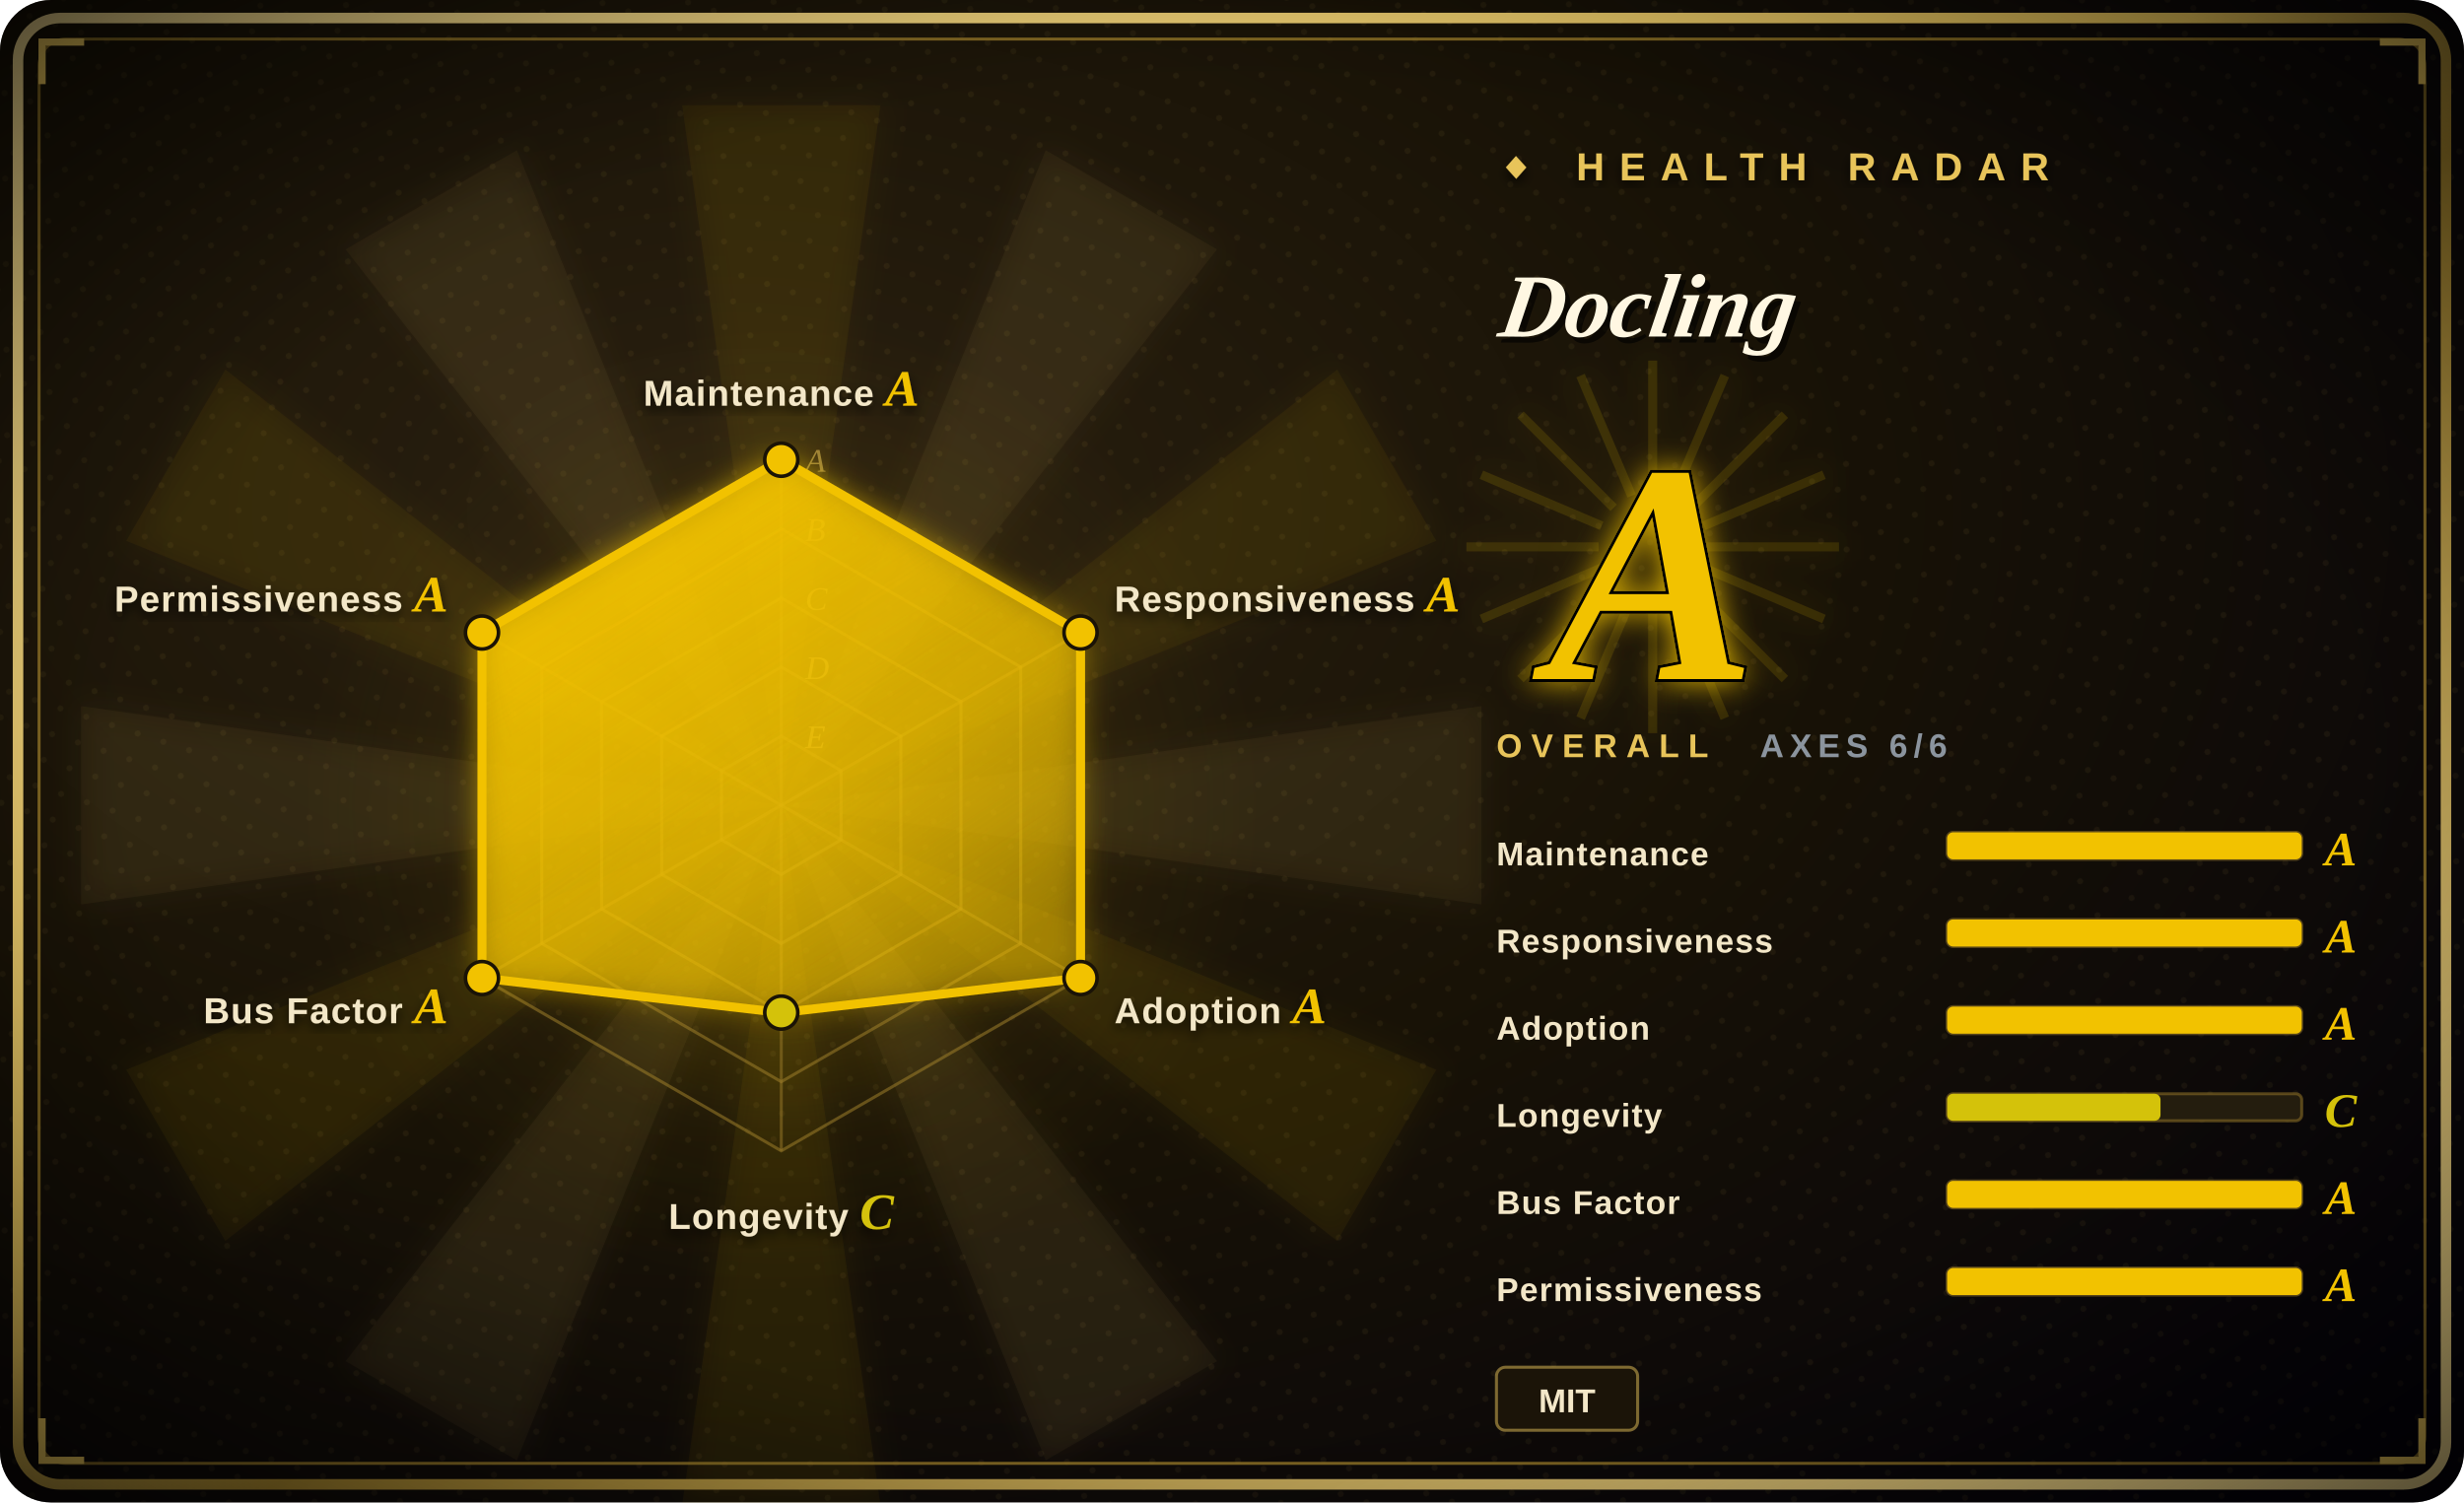
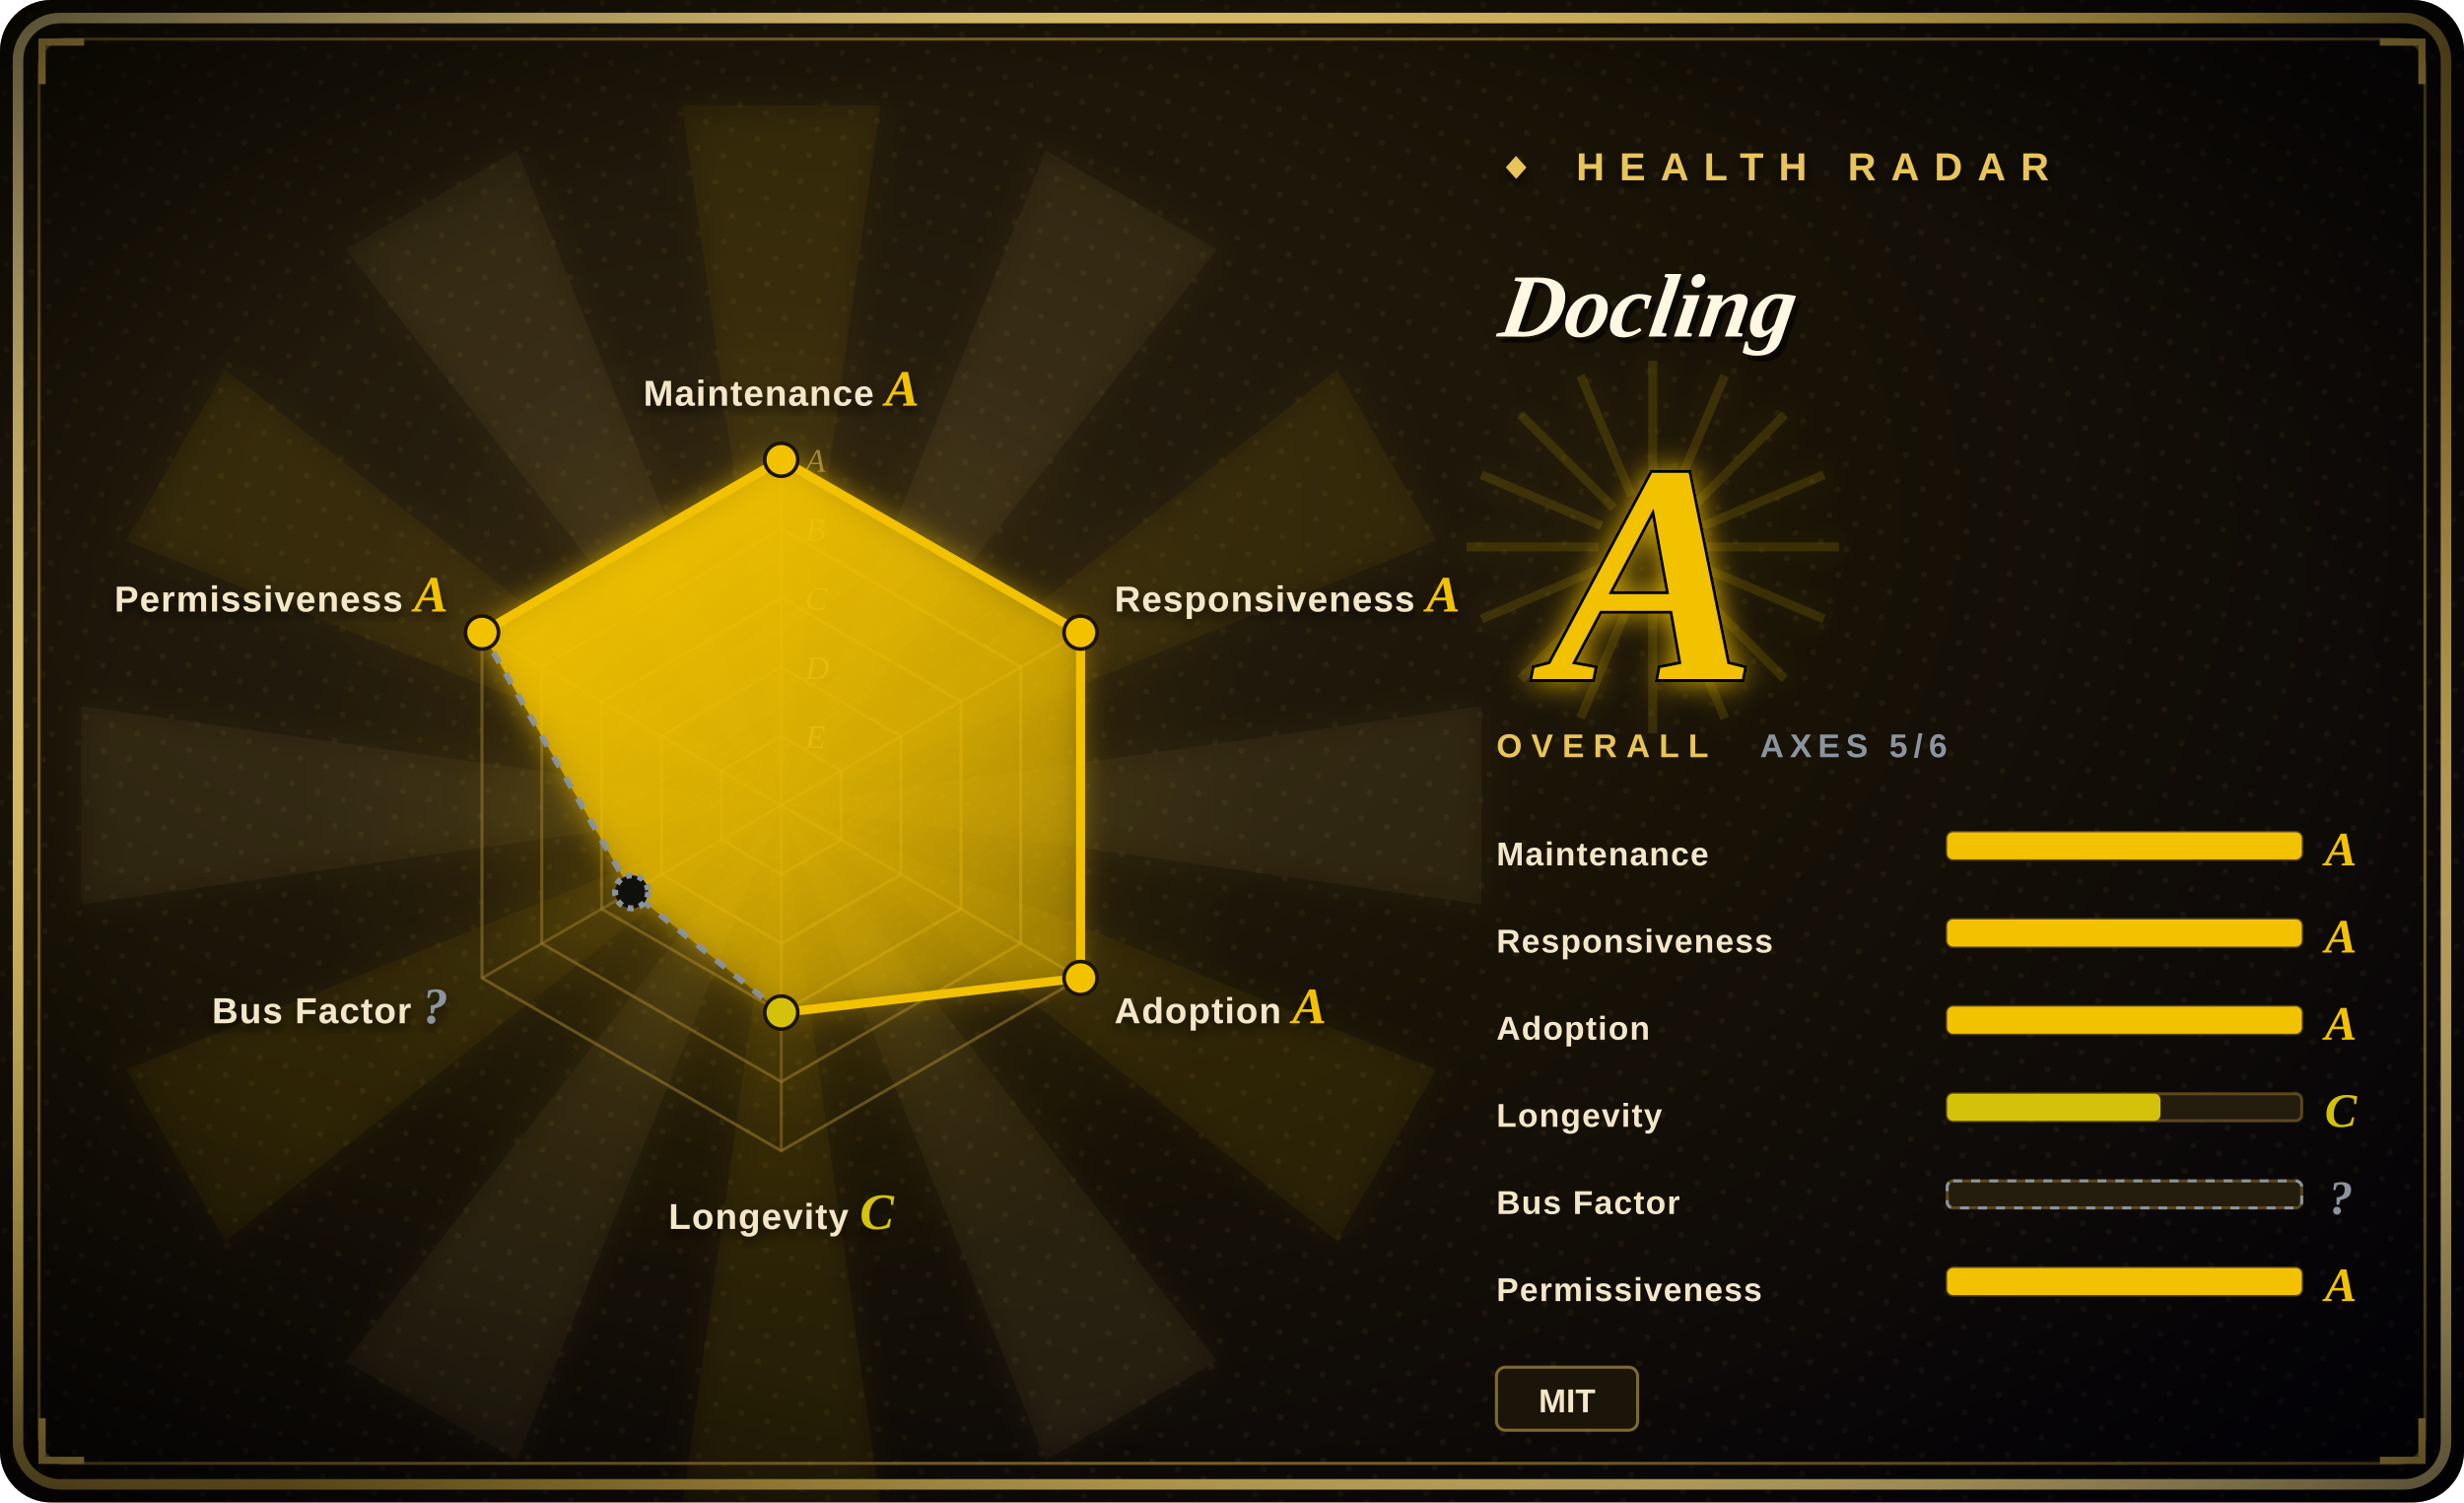
<svg xmlns="http://www.w3.org/2000/svg" width="820" height="500" viewBox="0 0 820 500">
  <defs>
    <radialGradient id="bg" cx="30%" cy="34%" r="90%">
      <stop offset="0%" stop-color="#2a2010" />
      <stop offset="48%" stop-color="#181206" />
      <stop offset="100%" stop-color="#05030a" />
    </radialGradient>
    <radialGradient id="vig" cx="50%" cy="50%" r="72%">
      <stop offset="62%" stop-color="#000000" stop-opacity="0" />
      <stop offset="100%" stop-color="#000000" stop-opacity="0.72" />
    </radialGradient>
    <linearGradient id="frame" x1="0" y1="0" x2="1" y2="1">
      <stop offset="0%" stop-color="#f6dd92" />
      <stop offset="45%" stop-color="#E8C45A" />
      <stop offset="55%" stop-color="#9c7d2a" />
      <stop offset="100%" stop-color="#f6dd92" />
    </linearGradient>
    <linearGradient id="poly" x1="0" y1="0" x2="0.7" y2="1">
      <stop offset="0%" stop-color="#F2C200" stop-opacity="0.92" />
      <stop offset="100%" stop-color="#F2C200" stop-opacity="0.34" />
    </linearGradient>
    <radialGradient id="halo" cx="50%" cy="50%" r="50%">
      <stop offset="0%" stop-color="#F2C200" stop-opacity="0.34" />
      <stop offset="68%" stop-color="#F2C200" stop-opacity="0.04" />
      <stop offset="100%" stop-color="#F2C200" stop-opacity="0" />
    </radialGradient>
    <filter id="glow" x="-60%" y="-60%" width="220%" height="220%">
      <feGaussianBlur stdDeviation="5" result="b" />
      <feMerge>
        <feMergeNode in="b" />
        <feMergeNode in="SourceGraphic" />
      </feMerge>
    </filter>
    <filter id="soft" x="-30%" y="-30%" width="160%" height="160%">
      <feDropShadow dx="0" dy="2" stdDeviation="2" flood-color="#000" flood-opacity="0.7" />
    </filter>
    <pattern id="halftone" width="9" height="9" patternUnits="userSpaceOnUse" patternTransform="rotate(18)">
      <circle cx="2" cy="2" r="1" fill="#E8C45A" fill-opacity="0.06" />
    </pattern>
  </defs>
  <rect width="820" height="500" rx="17" fill="url(#bg)" />
  <rect width="820" height="500" rx="17" fill="url(#halftone)" />
  <g opacity="0.5" filter="url(#glow)">
    <path d="M260,268 L493,235 L493,301 Z" fill="#E8C45A" fill-opacity="0.10" />
    <path d="M260,268 L478,356 L445,413 Z" fill="#F2C200" fill-opacity="0.10" />
    <path d="M260,268 L405,453 L348,486 Z" fill="#E8C45A" fill-opacity="0.10" />
    <path d="M260,268 L293,501 L227,501 Z" fill="#F2C200" fill-opacity="0.10" />
    <path d="M260,268 L172,486 L115,453 Z" fill="#E8C45A" fill-opacity="0.10" />
    <path d="M260,268 L75,413 L42,356 Z" fill="#F2C200" fill-opacity="0.10" />
    <path d="M260,268 L27,301 L27,235 Z" fill="#E8C45A" fill-opacity="0.10" />
    <path d="M260,268 L42,180 L75,123 Z" fill="#F2C200" fill-opacity="0.10" />
    <path d="M260,268 L115,83 L172,50 Z" fill="#E8C45A" fill-opacity="0.10" />
    <path d="M260,268 L227,35 L293,35 Z" fill="#F2C200" fill-opacity="0.10" />
    <path d="M260,268 L348,50 L405,83 Z" fill="#E8C45A" fill-opacity="0.10" />
    <path d="M260,268 L445,123 L478,180 Z" fill="#F2C200" fill-opacity="0.10" />
  </g>
  <circle cx="260" cy="268" r="161" fill="url(#halo)" />
  <rect x="6" y="6" width="808" height="488" rx="14" fill="none" stroke="url(#frame)" stroke-width="3.5" />
  <rect x="13" y="13" width="794" height="474" rx="9" fill="none" stroke="#9c7d2a" stroke-width="1" stroke-opacity="0.8" />
  <path d="M14,28 L14,14 L28,14" fill="none" stroke="#E8C45A" stroke-width="2.4" />
  <path d="M806,28 L806,14 L792,14" fill="none" stroke="#E8C45A" stroke-width="2.4" />
  <path d="M14,472 L14,486 L28,486" fill="none" stroke="#E8C45A" stroke-width="2.4" />
  <path d="M806,472 L806,486 L792,486" fill="none" stroke="#E8C45A" stroke-width="2.4" />
  <rect width="820" height="500" rx="17" fill="url(#vig)" />
  <polygon points="260.0,153.0 359.6,210.5 359.6,325.5 260.0,383.0 160.4,325.5 160.4,210.5" fill="none" stroke="#9c7d2a" stroke-opacity="0.55" stroke-width="1" />
  <polygon points="260.0,176.0 339.7,222.0 339.7,314.0 260.0,360.0 180.3,314.0 180.3,222.0" fill="none" stroke="#9c7d2a" stroke-opacity="0.55" stroke-width="1" />
  <polygon points="260.0,199.0 319.8,233.5 319.8,302.5 260.0,337.0 200.2,302.5 200.2,233.5" fill="none" stroke="#9c7d2a" stroke-opacity="0.55" stroke-width="1" />
  <polygon points="260.0,222.0 299.8,245.0 299.8,291.0 260.0,314.0 220.2,291.0 220.2,245.0" fill="none" stroke="#9c7d2a" stroke-opacity="0.55" stroke-width="1" />
  <polygon points="260.0,245.0 279.9,256.5 279.9,279.5 260.0,291.0 240.1,279.5 240.1,256.5" fill="none" stroke="#9c7d2a" stroke-opacity="0.55" stroke-width="1" />
  <line x1="260" y1="268" x2="260.0" y2="153.0" stroke="#9c7d2a" stroke-opacity="0.5" stroke-width="1" />
  <line x1="260" y1="268" x2="359.6" y2="210.5" stroke="#9c7d2a" stroke-opacity="0.5" stroke-width="1" />
  <line x1="260" y1="268" x2="359.6" y2="325.5" stroke="#9c7d2a" stroke-opacity="0.5" stroke-width="1" />
  <line x1="260" y1="268" x2="260.0" y2="383.0" stroke="#9c7d2a" stroke-opacity="0.5" stroke-width="1" />
  <line x1="260" y1="268" x2="160.4" y2="325.5" stroke="#9c7d2a" stroke-opacity="0.5" stroke-width="1" />
  <line x1="260" y1="268" x2="160.4" y2="210.5" stroke="#9c7d2a" stroke-opacity="0.5" stroke-width="1" />
  <text x="268" y="157.0" font-size="11" font-style="italic" fill="#E8C45A" fill-opacity="0.55" font-family="'Georgia','Times New Roman',serif">A</text>
  <text x="268" y="180.0" font-size="11" font-style="italic" fill="#E8C45A" fill-opacity="0.55" font-family="'Georgia','Times New Roman',serif">B</text>
  <text x="268" y="203.0" font-size="11" font-style="italic" fill="#E8C45A" fill-opacity="0.55" font-family="'Georgia','Times New Roman',serif">C</text>
  <text x="268" y="226.0" font-size="11" font-style="italic" fill="#E8C45A" fill-opacity="0.55" font-family="'Georgia','Times New Roman',serif">D</text>
  <text x="268" y="249.0" font-size="11" font-style="italic" fill="#E8C45A" fill-opacity="0.55" font-family="'Georgia','Times New Roman',serif">E</text>
-   <polygon points="260.0,153.0 359.6,210.5 359.6,325.5 260.0,337.0 160.4,325.5 160.4,210.5" fill="url(#poly)" filter="url(#glow)" />
+   <polygon points="260.0,153.0 359.6,210.5 359.6,325.5 260.0,337.0 210.2,296.8 160.4,210.5" fill="url(#poly)" filter="url(#glow)" />
  <line x1="260.0" y1="153.0" x2="359.6" y2="210.5" stroke="#F2C200" stroke-width="3" />
  <line x1="359.6" y1="210.5" x2="359.6" y2="325.5" stroke="#F2C200" stroke-width="3" />
  <line x1="359.6" y1="325.5" x2="260.0" y2="337.0" stroke="#F2C200" stroke-width="3" />
-   <line x1="260.0" y1="337.0" x2="160.4" y2="325.5" stroke="#F2C200" stroke-width="3" />
-   <line x1="160.4" y1="325.5" x2="160.4" y2="210.5" stroke="#F2C200" stroke-width="3" />
+   <line x1="260.0" y1="337.0" x2="210.2" y2="296.8" stroke="#8B949E" stroke-width="2" stroke-dasharray="4 4" stroke-opacity="0.92" />
+   <line x1="210.2" y1="296.8" x2="160.4" y2="210.5" stroke="#8B949E" stroke-width="2" stroke-dasharray="4 4" stroke-opacity="0.92" />
  <line x1="160.4" y1="210.5" x2="260.0" y2="153.0" stroke="#F2C200" stroke-width="3" />
  <circle cx="260.0" cy="153.0" r="5.5" fill="#F2C200" stroke="#1a1306" stroke-width="1.2" />
  <circle cx="359.6" cy="210.5" r="5.5" fill="#F2C200" stroke="#1a1306" stroke-width="1.2" />
  <circle cx="359.6" cy="325.5" r="5.5" fill="#F2C200" stroke="#1a1306" stroke-width="1.2" />
  <circle cx="260.0" cy="337.0" r="5.5" fill="#D4C20A" stroke="#1a1306" stroke-width="1.2" />
-   <circle cx="160.4" cy="325.5" r="5.5" fill="#F2C200" stroke="#1a1306" stroke-width="1.2" />
+   <circle cx="210.2" cy="296.8" r="5.5" fill="#10100b" stroke="#8B949E" stroke-width="2" stroke-dasharray="2 2" />
  <circle cx="160.4" cy="210.5" r="5.5" fill="#F2C200" stroke="#1a1306" stroke-width="1.2" />
  <text x="260.0" y="135.0" font-size="12" font-weight="900" fill="#f3e7c8" text-anchor="middle" font-family="'Arial Black','Helvetica Neue',Arial,sans-serif" letter-spacing="0.4" filter="url(#soft)">Maintenance <tspan fill="#F2C200" font-family="'Georgia','Times New Roman',serif" font-style="italic" font-size="17">A</tspan>
  </text>
  <text x="370.9" y="203.5" font-size="12" font-weight="900" fill="#f3e7c8" text-anchor="start" font-family="'Arial Black','Helvetica Neue',Arial,sans-serif" letter-spacing="0.4" filter="url(#soft)">Responsiveness <tspan fill="#F2C200" font-family="'Georgia','Times New Roman',serif" font-style="italic" font-size="17">A</tspan>
  </text>
  <text x="370.9" y="340.5" font-size="12" font-weight="900" fill="#f3e7c8" text-anchor="start" font-family="'Arial Black','Helvetica Neue',Arial,sans-serif" letter-spacing="0.4" filter="url(#soft)">Adoption <tspan fill="#F2C200" font-family="'Georgia','Times New Roman',serif" font-style="italic" font-size="17">A</tspan>
  </text>
  <text x="260.0" y="409.0" font-size="12" font-weight="900" fill="#f3e7c8" text-anchor="middle" font-family="'Arial Black','Helvetica Neue',Arial,sans-serif" letter-spacing="0.4" filter="url(#soft)">Longevity <tspan fill="#D4C20A" font-family="'Georgia','Times New Roman',serif" font-style="italic" font-size="17">C</tspan>
  </text>
-   <text x="149.1" y="340.5" font-size="12" font-weight="900" fill="#f3e7c8" text-anchor="end" font-family="'Arial Black','Helvetica Neue',Arial,sans-serif" letter-spacing="0.4" filter="url(#soft)">Bus Factor <tspan fill="#F2C200" font-family="'Georgia','Times New Roman',serif" font-style="italic" font-size="17">A</tspan>
+   <text x="149.1" y="340.5" font-size="12" font-weight="900" fill="#f3e7c8" text-anchor="end" font-family="'Arial Black','Helvetica Neue',Arial,sans-serif" letter-spacing="0.4" filter="url(#soft)">Bus Factor <tspan fill="#8B949E" font-family="'Georgia','Times New Roman',serif" font-style="italic" font-size="17">?</tspan>
  </text>
  <text x="149.1" y="203.5" font-size="12" font-weight="900" fill="#f3e7c8" text-anchor="end" font-family="'Arial Black','Helvetica Neue',Arial,sans-serif" letter-spacing="0.4" filter="url(#soft)">Permissiveness <tspan fill="#F2C200" font-family="'Georgia','Times New Roman',serif" font-style="italic" font-size="17">A</tspan>
  </text>
  <text x="498" y="60" font-size="13" letter-spacing="5" fill="#E8C45A" font-weight="900" font-family="'Arial Black','Helvetica Neue',Arial,sans-serif" filter="url(#soft)">◆ HEALTH RADAR</text>
  <g transform="translate(498,112) skewX(-9)">
    <text x="2" y="2" font-size="30" font-weight="900" font-style="italic" fill="#000" fill-opacity="0.6" font-family="'Georgia','Times New Roman',serif">Docling</text>
    <text x="0" y="0" font-size="30" font-weight="900" font-style="italic" fill="#fff7e2" font-family="'Georgia','Times New Roman',serif">Docling</text>
  </g>
  <line x1="498" y1="124" x2="648" y2="124" stroke="url(#frame)" stroke-width="2" />
  <g opacity="0.85" filter="url(#glow)">
    <line x1="568" y1="182" x2="612" y2="182" stroke="#F2C200" stroke-opacity="0.16" stroke-width="3" />
    <line x1="567" y1="189" x2="607" y2="206" stroke="#F2C200" stroke-opacity="0.16" stroke-width="3" />
    <line x1="563" y1="195" x2="594" y2="226" stroke="#F2C200" stroke-opacity="0.16" stroke-width="3" />
    <line x1="557" y1="199" x2="574" y2="239" stroke="#F2C200" stroke-opacity="0.16" stroke-width="3" />
    <line x1="550" y1="200" x2="550" y2="244" stroke="#F2C200" stroke-opacity="0.16" stroke-width="3" />
    <line x1="543" y1="199" x2="526" y2="239" stroke="#F2C200" stroke-opacity="0.16" stroke-width="3" />
    <line x1="537" y1="195" x2="506" y2="226" stroke="#F2C200" stroke-opacity="0.16" stroke-width="3" />
    <line x1="533" y1="189" x2="493" y2="206" stroke="#F2C200" stroke-opacity="0.16" stroke-width="3" />
    <line x1="532" y1="182" x2="488" y2="182" stroke="#F2C200" stroke-opacity="0.16" stroke-width="3" />
    <line x1="533" y1="175" x2="493" y2="158" stroke="#F2C200" stroke-opacity="0.16" stroke-width="3" />
    <line x1="537" y1="169" x2="506" y2="138" stroke="#F2C200" stroke-opacity="0.16" stroke-width="3" />
    <line x1="543" y1="165" x2="526" y2="125" stroke="#F2C200" stroke-opacity="0.16" stroke-width="3" />
    <line x1="550" y1="164" x2="550" y2="120" stroke="#F2C200" stroke-opacity="0.16" stroke-width="3" />
    <line x1="557" y1="165" x2="574" y2="125" stroke="#F2C200" stroke-opacity="0.16" stroke-width="3" />
    <line x1="563" y1="169" x2="594" y2="138" stroke="#F2C200" stroke-opacity="0.16" stroke-width="3" />
    <line x1="567" y1="175" x2="607" y2="158" stroke="#F2C200" stroke-opacity="0.16" stroke-width="3" />
  </g>
  <text x="550" y="226" font-size="104" font-weight="900" font-style="italic" text-anchor="middle" fill="#F2C200" stroke="#000" stroke-width="2" paint-order="stroke" font-family="'Georgia','Times New Roman',serif" filter="url(#glow)">A</text>
  <text x="498" y="252" font-size="11" letter-spacing="3" fill="#E8C45A" font-family="'Arial Black','Helvetica Neue',Arial,sans-serif" font-weight="900">OVERALL</text>
-   <text x="648" y="252" font-size="11" letter-spacing="2" fill="#8B949E" font-family="'Arial Black','Helvetica Neue',Arial,sans-serif" font-weight="900" text-anchor="end">AXES 6/6</text>
+   <text x="648" y="252" font-size="11" letter-spacing="2" fill="#8B949E" font-family="'Arial Black','Helvetica Neue',Arial,sans-serif" font-weight="900" text-anchor="end">AXES 5/6</text>
  <text x="498" y="288" font-size="11" font-weight="900" fill="#f3e7c8" font-family="'Arial Black','Helvetica Neue',Arial,sans-serif" letter-spacing="0.4">Maintenance</text>
  <rect x="648" y="277" width="118" height="9" rx="2" fill="#241d0e" stroke="#9c7d2a" stroke-opacity="0.5" />
  <rect x="648" y="277" width="118" height="9" rx="2" fill="#F2C200" />
  <text x="779" y="288" font-size="16" font-weight="900" font-style="italic" fill="#F2C200" font-family="'Georgia','Times New Roman',serif" text-anchor="middle">A</text>
  <text x="498" y="317" font-size="11" font-weight="900" fill="#f3e7c8" font-family="'Arial Black','Helvetica Neue',Arial,sans-serif" letter-spacing="0.4">Responsiveness</text>
  <rect x="648" y="306" width="118" height="9" rx="2" fill="#241d0e" stroke="#9c7d2a" stroke-opacity="0.5" />
  <rect x="648" y="306" width="118" height="9" rx="2" fill="#F2C200" />
  <text x="779" y="317" font-size="16" font-weight="900" font-style="italic" fill="#F2C200" font-family="'Georgia','Times New Roman',serif" text-anchor="middle">A</text>
  <text x="498" y="346" font-size="11" font-weight="900" fill="#f3e7c8" font-family="'Arial Black','Helvetica Neue',Arial,sans-serif" letter-spacing="0.4">Adoption</text>
  <rect x="648" y="335" width="118" height="9" rx="2" fill="#241d0e" stroke="#9c7d2a" stroke-opacity="0.5" />
  <rect x="648" y="335" width="118" height="9" rx="2" fill="#F2C200" />
  <text x="779" y="346" font-size="16" font-weight="900" font-style="italic" fill="#F2C200" font-family="'Georgia','Times New Roman',serif" text-anchor="middle">A</text>
  <text x="498" y="375" font-size="11" font-weight="900" fill="#f3e7c8" font-family="'Arial Black','Helvetica Neue',Arial,sans-serif" letter-spacing="0.4">Longevity</text>
  <rect x="648" y="364" width="118" height="9" rx="2" fill="#241d0e" stroke="#9c7d2a" stroke-opacity="0.5" />
  <rect x="648" y="364" width="71" height="9" rx="2" fill="#D4C20A" />
  <text x="779" y="375" font-size="16" font-weight="900" font-style="italic" fill="#D4C20A" font-family="'Georgia','Times New Roman',serif" text-anchor="middle">C</text>
  <text x="498" y="404" font-size="11" font-weight="900" fill="#f3e7c8" font-family="'Arial Black','Helvetica Neue',Arial,sans-serif" letter-spacing="0.4">Bus Factor</text>
  <rect x="648" y="393" width="118" height="9" rx="2" fill="#241d0e" stroke="#9c7d2a" stroke-opacity="0.5" />
-   <rect x="648" y="393" width="118" height="9" rx="2" fill="#F2C200" />
-   <text x="779" y="404" font-size="16" font-weight="900" font-style="italic" fill="#F2C200" font-family="'Georgia','Times New Roman',serif" text-anchor="middle">A</text>
+   <rect x="648" y="393" width="118" height="9" rx="2" fill="none" stroke="#8B949E" stroke-dasharray="3 3" />
+   <text x="779" y="404" font-size="16" font-weight="900" font-style="italic" fill="#8B949E" font-family="'Georgia','Times New Roman',serif" text-anchor="middle">?</text>
  <text x="498" y="433" font-size="11" font-weight="900" fill="#f3e7c8" font-family="'Arial Black','Helvetica Neue',Arial,sans-serif" letter-spacing="0.4">Permissiveness</text>
  <rect x="648" y="422" width="118" height="9" rx="2" fill="#241d0e" stroke="#9c7d2a" stroke-opacity="0.5" />
  <rect x="648" y="422" width="118" height="9" rx="2" fill="#F2C200" />
  <text x="779" y="433" font-size="16" font-weight="900" font-style="italic" fill="#F2C200" font-family="'Georgia','Times New Roman',serif" text-anchor="middle">A</text>
  <rect x="498" y="455" width="47" height="21" rx="3" fill="#1b1408" stroke="#E8C45A" stroke-opacity="0.5" />
  <text x="521.5" y="470" font-size="11" font-weight="700" fill="#f3e7c8" text-anchor="middle" font-family="'Arial Black','Helvetica Neue',Arial,sans-serif">MIT</text>
</svg>
